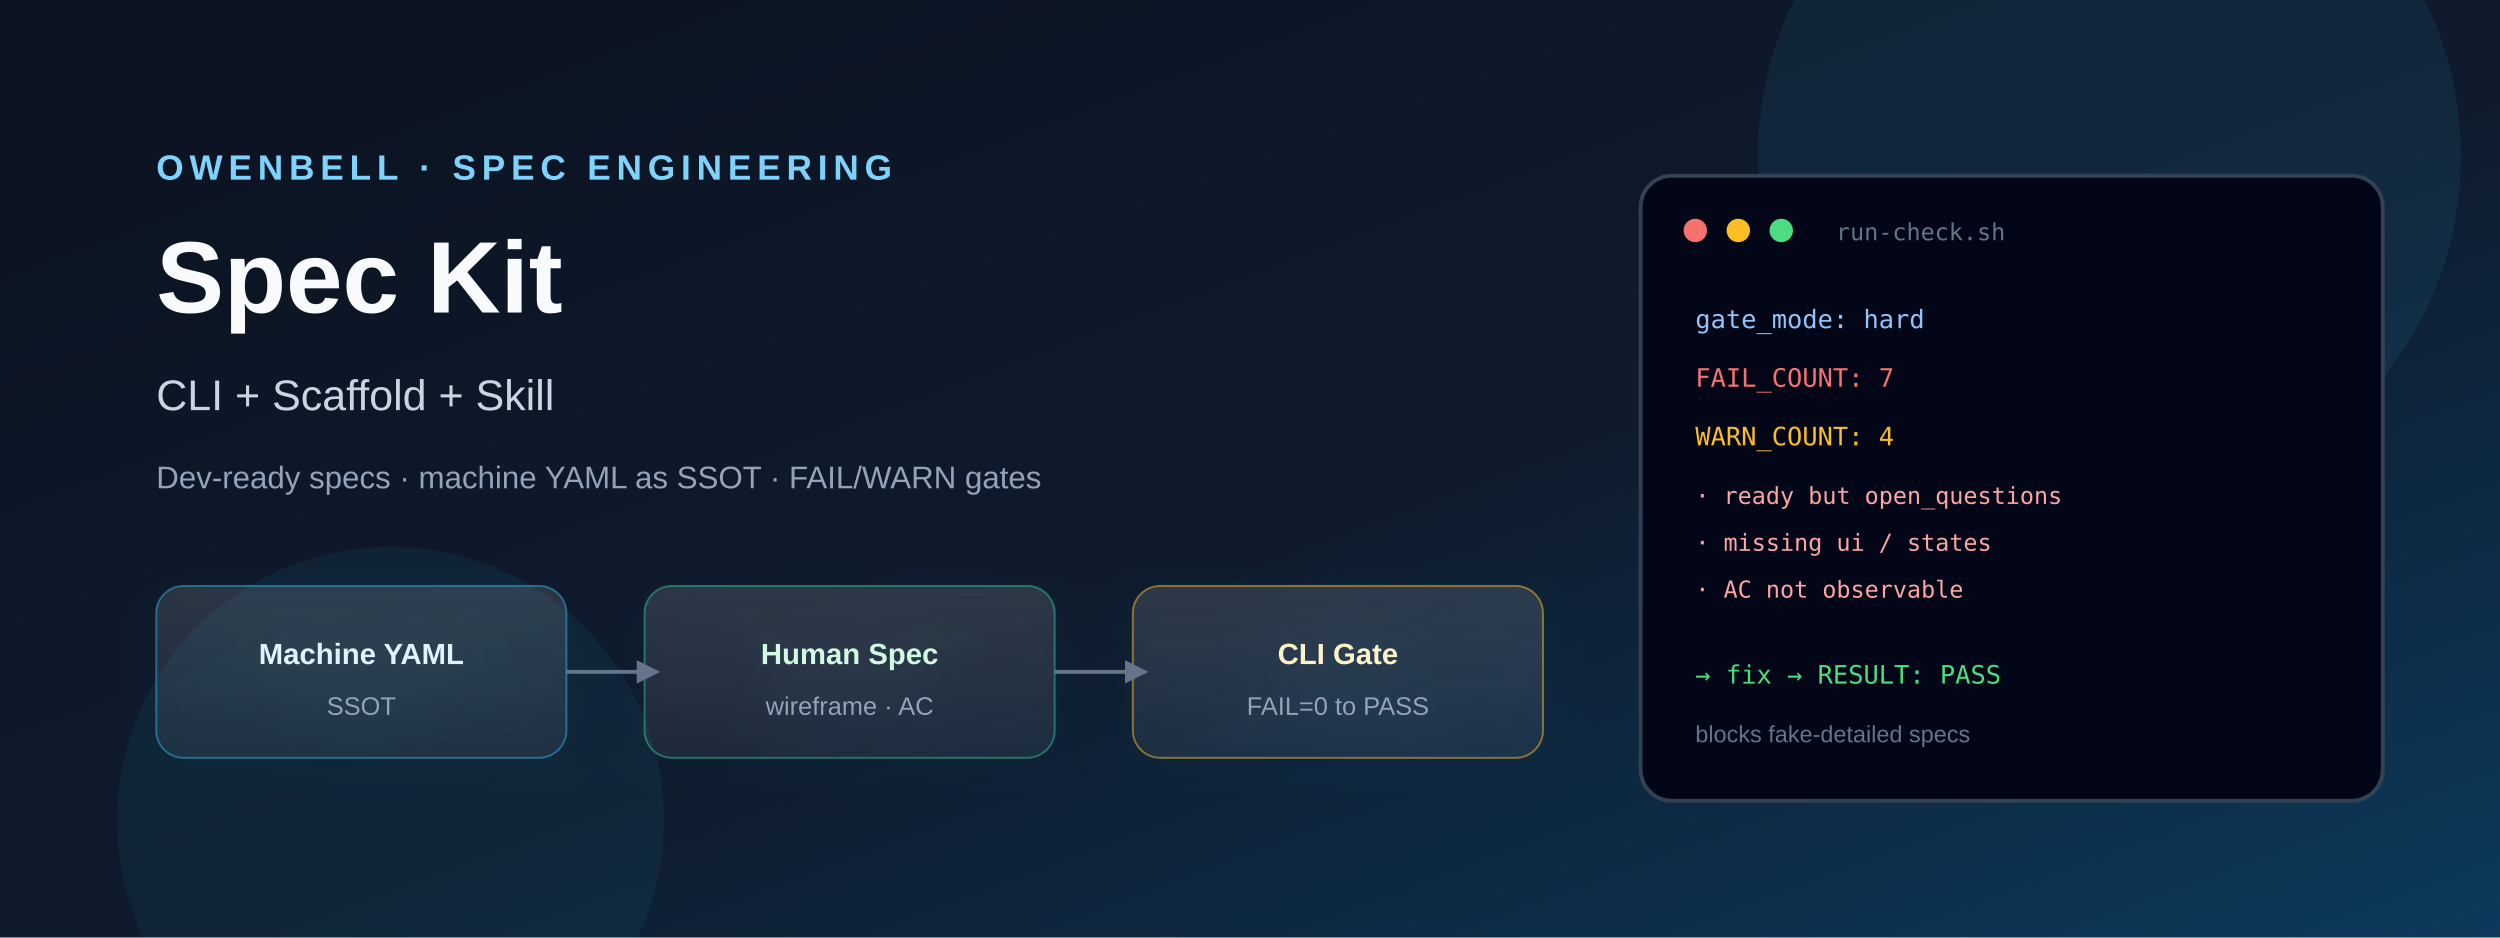
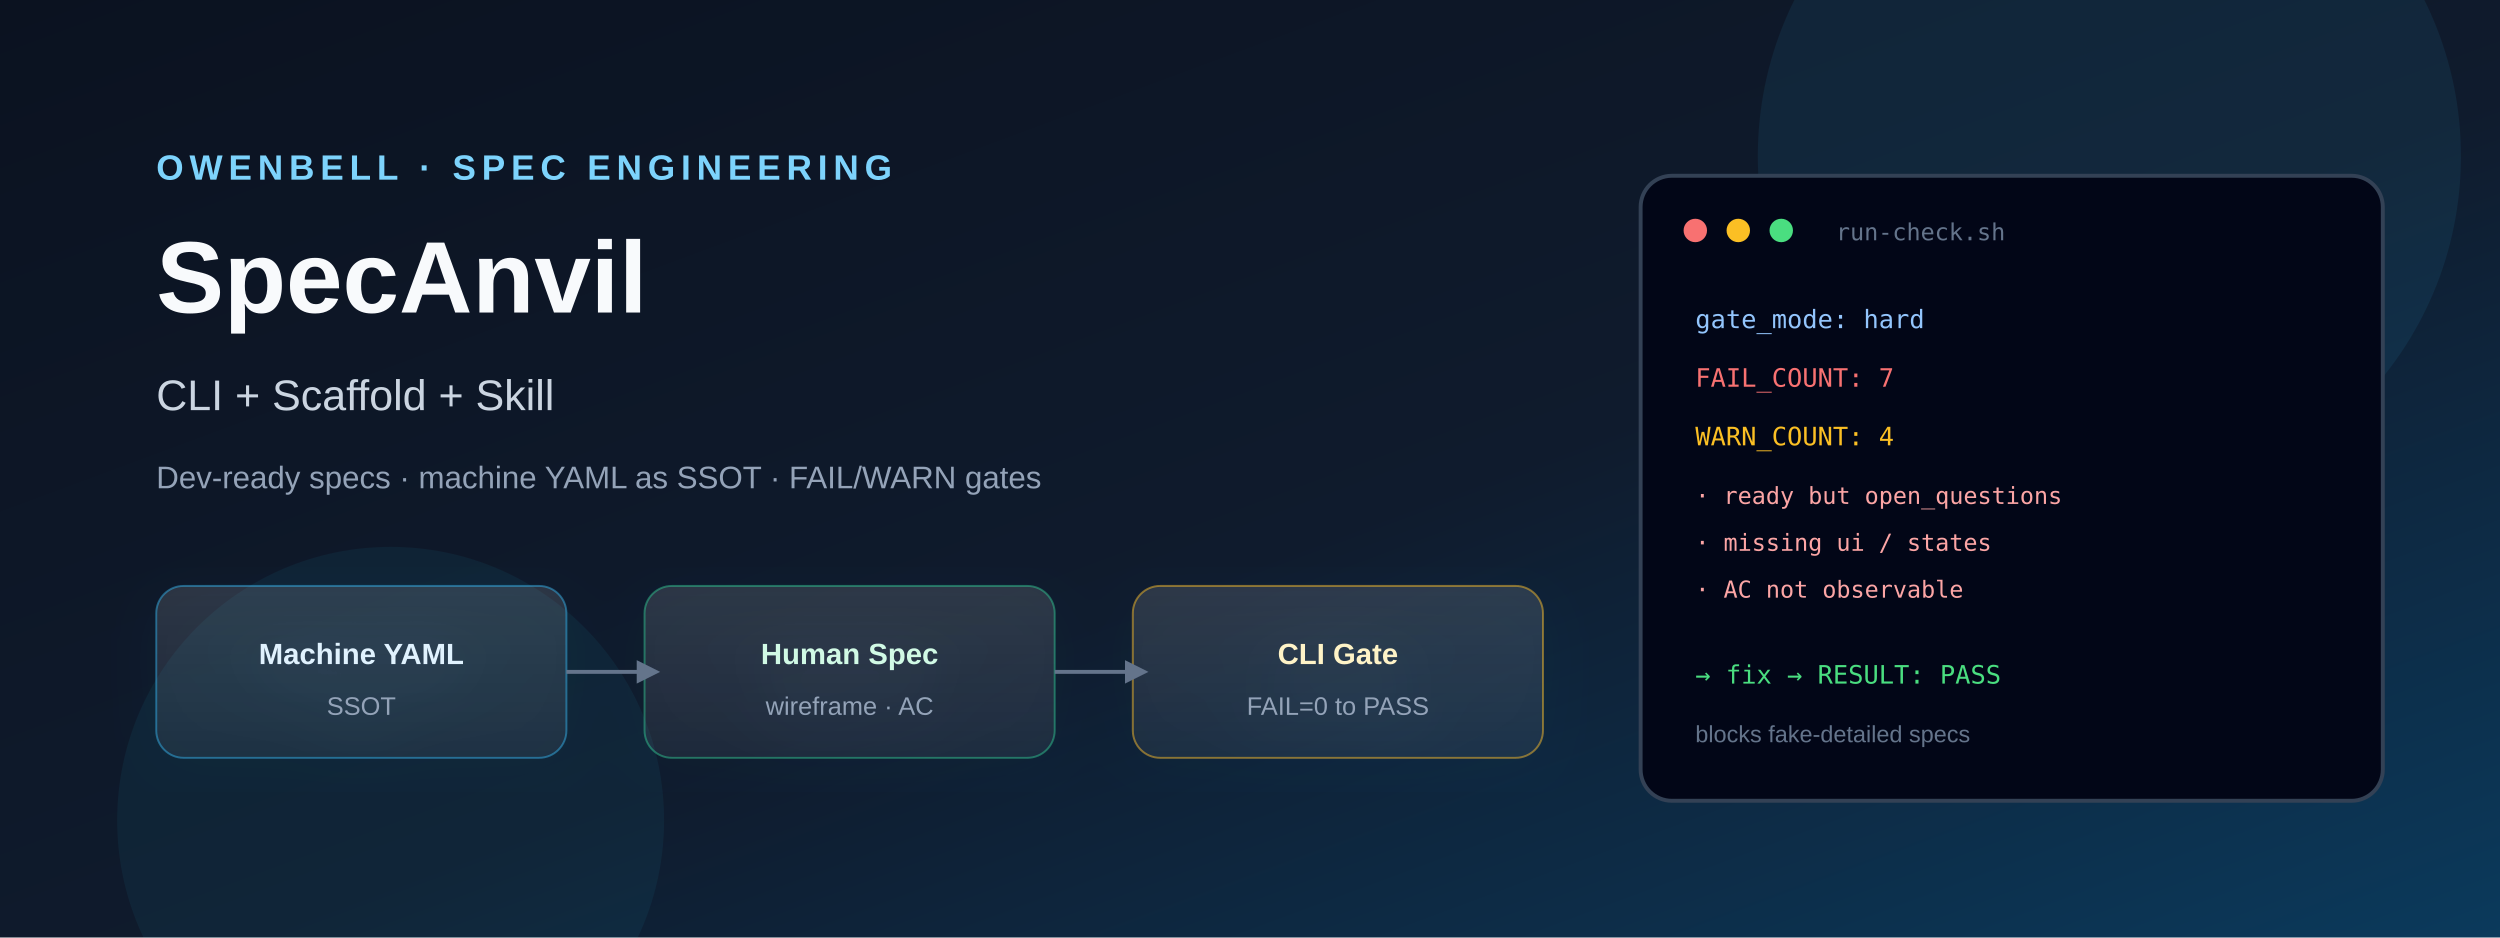
- <svg xmlns="http://www.w3.org/2000/svg" viewBox="0 0 1280 480" width="1280" height="480" role="img" aria-label="Spec Kit hero">
+ <svg xmlns="http://www.w3.org/2000/svg" viewBox="0 0 1280 480" width="1280" height="480" role="img" aria-label="SpecAnvil hero">
  <defs>
    <linearGradient id="bg" x1="0" y1="0" x2="1" y2="1">
      <stop offset="0%" stop-color="#0B1220" />
      <stop offset="55%" stop-color="#0F1B2D" />
      <stop offset="100%" stop-color="#0B3A5C" />
    </linearGradient>
    <linearGradient id="card" x1="0" y1="0" x2="0" y2="1">
      <stop offset="0%" stop-color="#FFFFFF" stop-opacity="0.12" />
      <stop offset="100%" stop-color="#FFFFFF" stop-opacity="0.05" />
    </linearGradient>
    <filter id="glow" x="-20%" y="-20%" width="140%" height="140%">
      <feDropShadow dx="0" dy="8" stdDeviation="16" flood-color="#38BDF8" flood-opacity="0.25" />
    </filter>
  </defs>
  <rect width="1280" height="480" fill="url(#bg)" />
  <circle cx="1080" cy="80" r="180" fill="#38BDF8" fill-opacity="0.08" />
  <circle cx="200" cy="420" r="140" fill="#22D3EE" fill-opacity="0.06" />
  <text x="80" y="92" fill="#7DD3FC" font-family="Helvetica Neue,Arial,sans-serif" font-size="18" font-weight="600" letter-spacing="3">OWENBELL · SPEC ENGINEERING</text>
-   <text x="80" y="160" fill="#F8FAFC" font-family="Helvetica Neue,Arial,sans-serif" font-size="52" font-weight="700">Spec Kit</text>
+   <text x="80" y="160" fill="#F8FAFC" font-family="Helvetica Neue,Arial,sans-serif" font-size="52" font-weight="700">SpecAnvil</text>
  <text x="80" y="210" fill="#CBD5E1" font-family="Helvetica Neue,Arial,sans-serif" font-size="22">CLI + Scaffold + Skill</text>
  <text x="80" y="250" fill="#94A3B8" font-family="Helvetica Neue,Arial,sans-serif" font-size="16">Dev-ready specs · machine YAML as SSOT · FAIL/WARN gates</text>
  <g filter="url(#glow)">
    <rect x="80" y="300" width="210" height="88" rx="14" fill="url(#card)" stroke="#38BDF8" stroke-opacity="0.45" />
    <text x="185" y="340" text-anchor="middle" fill="#E0F2FE" font-family="Helvetica Neue,Arial,sans-serif" font-size="15" font-weight="700">Machine YAML</text>
    <text x="185" y="366" text-anchor="middle" fill="#94A3B8" font-family="Helvetica Neue,Arial,sans-serif" font-size="13">SSOT</text>
    <rect x="330" y="300" width="210" height="88" rx="14" fill="url(#card)" stroke="#34D399" stroke-opacity="0.45" />
    <text x="435" y="340" text-anchor="middle" fill="#D1FAE5" font-family="Helvetica Neue,Arial,sans-serif" font-size="15" font-weight="700">Human Spec</text>
    <text x="435" y="366" text-anchor="middle" fill="#94A3B8" font-family="Helvetica Neue,Arial,sans-serif" font-size="13">wireframe · AC</text>
    <rect x="580" y="300" width="210" height="88" rx="14" fill="url(#card)" stroke="#FBBF24" stroke-opacity="0.5" />
    <text x="685" y="340" text-anchor="middle" fill="#FEF3C7" font-family="Helvetica Neue,Arial,sans-serif" font-size="15" font-weight="700">CLI Gate</text>
    <text x="685" y="366" text-anchor="middle" fill="#94A3B8" font-family="Helvetica Neue,Arial,sans-serif" font-size="13">FAIL=0 to PASS</text>
  </g>
  <path d="M290 344 H330" stroke="#64748B" stroke-width="2" />
  <polygon points="326,338 338,344 326,350" fill="#64748B" />
  <path d="M540 344 H580" stroke="#64748B" stroke-width="2" />
  <polygon points="576,338 588,344 576,350" fill="#64748B" />
  <rect x="840" y="90" width="380" height="320" rx="16" fill="#020617" stroke="#334155" stroke-width="2" />
  <circle cx="868" cy="118" r="6" fill="#F87171" />
  <circle cx="890" cy="118" r="6" fill="#FBBF24" />
  <circle cx="912" cy="118" r="6" fill="#4ADE80" />
  <text x="940" y="123" fill="#64748B" font-family="Menlo,Consolas,monospace" font-size="12">run-check.sh</text>
  <text x="868" y="168" fill="#93C5FD" font-family="Menlo,Consolas,monospace" font-size="13">gate_mode: hard</text>
  <text x="868" y="198" fill="#F87171" font-family="Menlo,Consolas,monospace" font-size="13">FAIL_COUNT: 7</text>
  <text x="868" y="228" fill="#FBBF24" font-family="Menlo,Consolas,monospace" font-size="13">WARN_COUNT: 4</text>
  <text x="868" y="258" fill="#FCA5A5" font-family="Menlo,Consolas,monospace" font-size="12">· ready but open_questions</text>
  <text x="868" y="282" fill="#FCA5A5" font-family="Menlo,Consolas,monospace" font-size="12">· missing ui / states</text>
  <text x="868" y="306" fill="#FCA5A5" font-family="Menlo,Consolas,monospace" font-size="12">· AC not observable</text>
  <text x="868" y="350" fill="#4ADE80" font-family="Menlo,Consolas,monospace" font-size="13">→ fix → RESULT: PASS</text>
  <text x="868" y="380" fill="#64748B" font-family="Helvetica Neue,Arial,sans-serif" font-size="12">blocks fake-detailed specs</text>
</svg>
